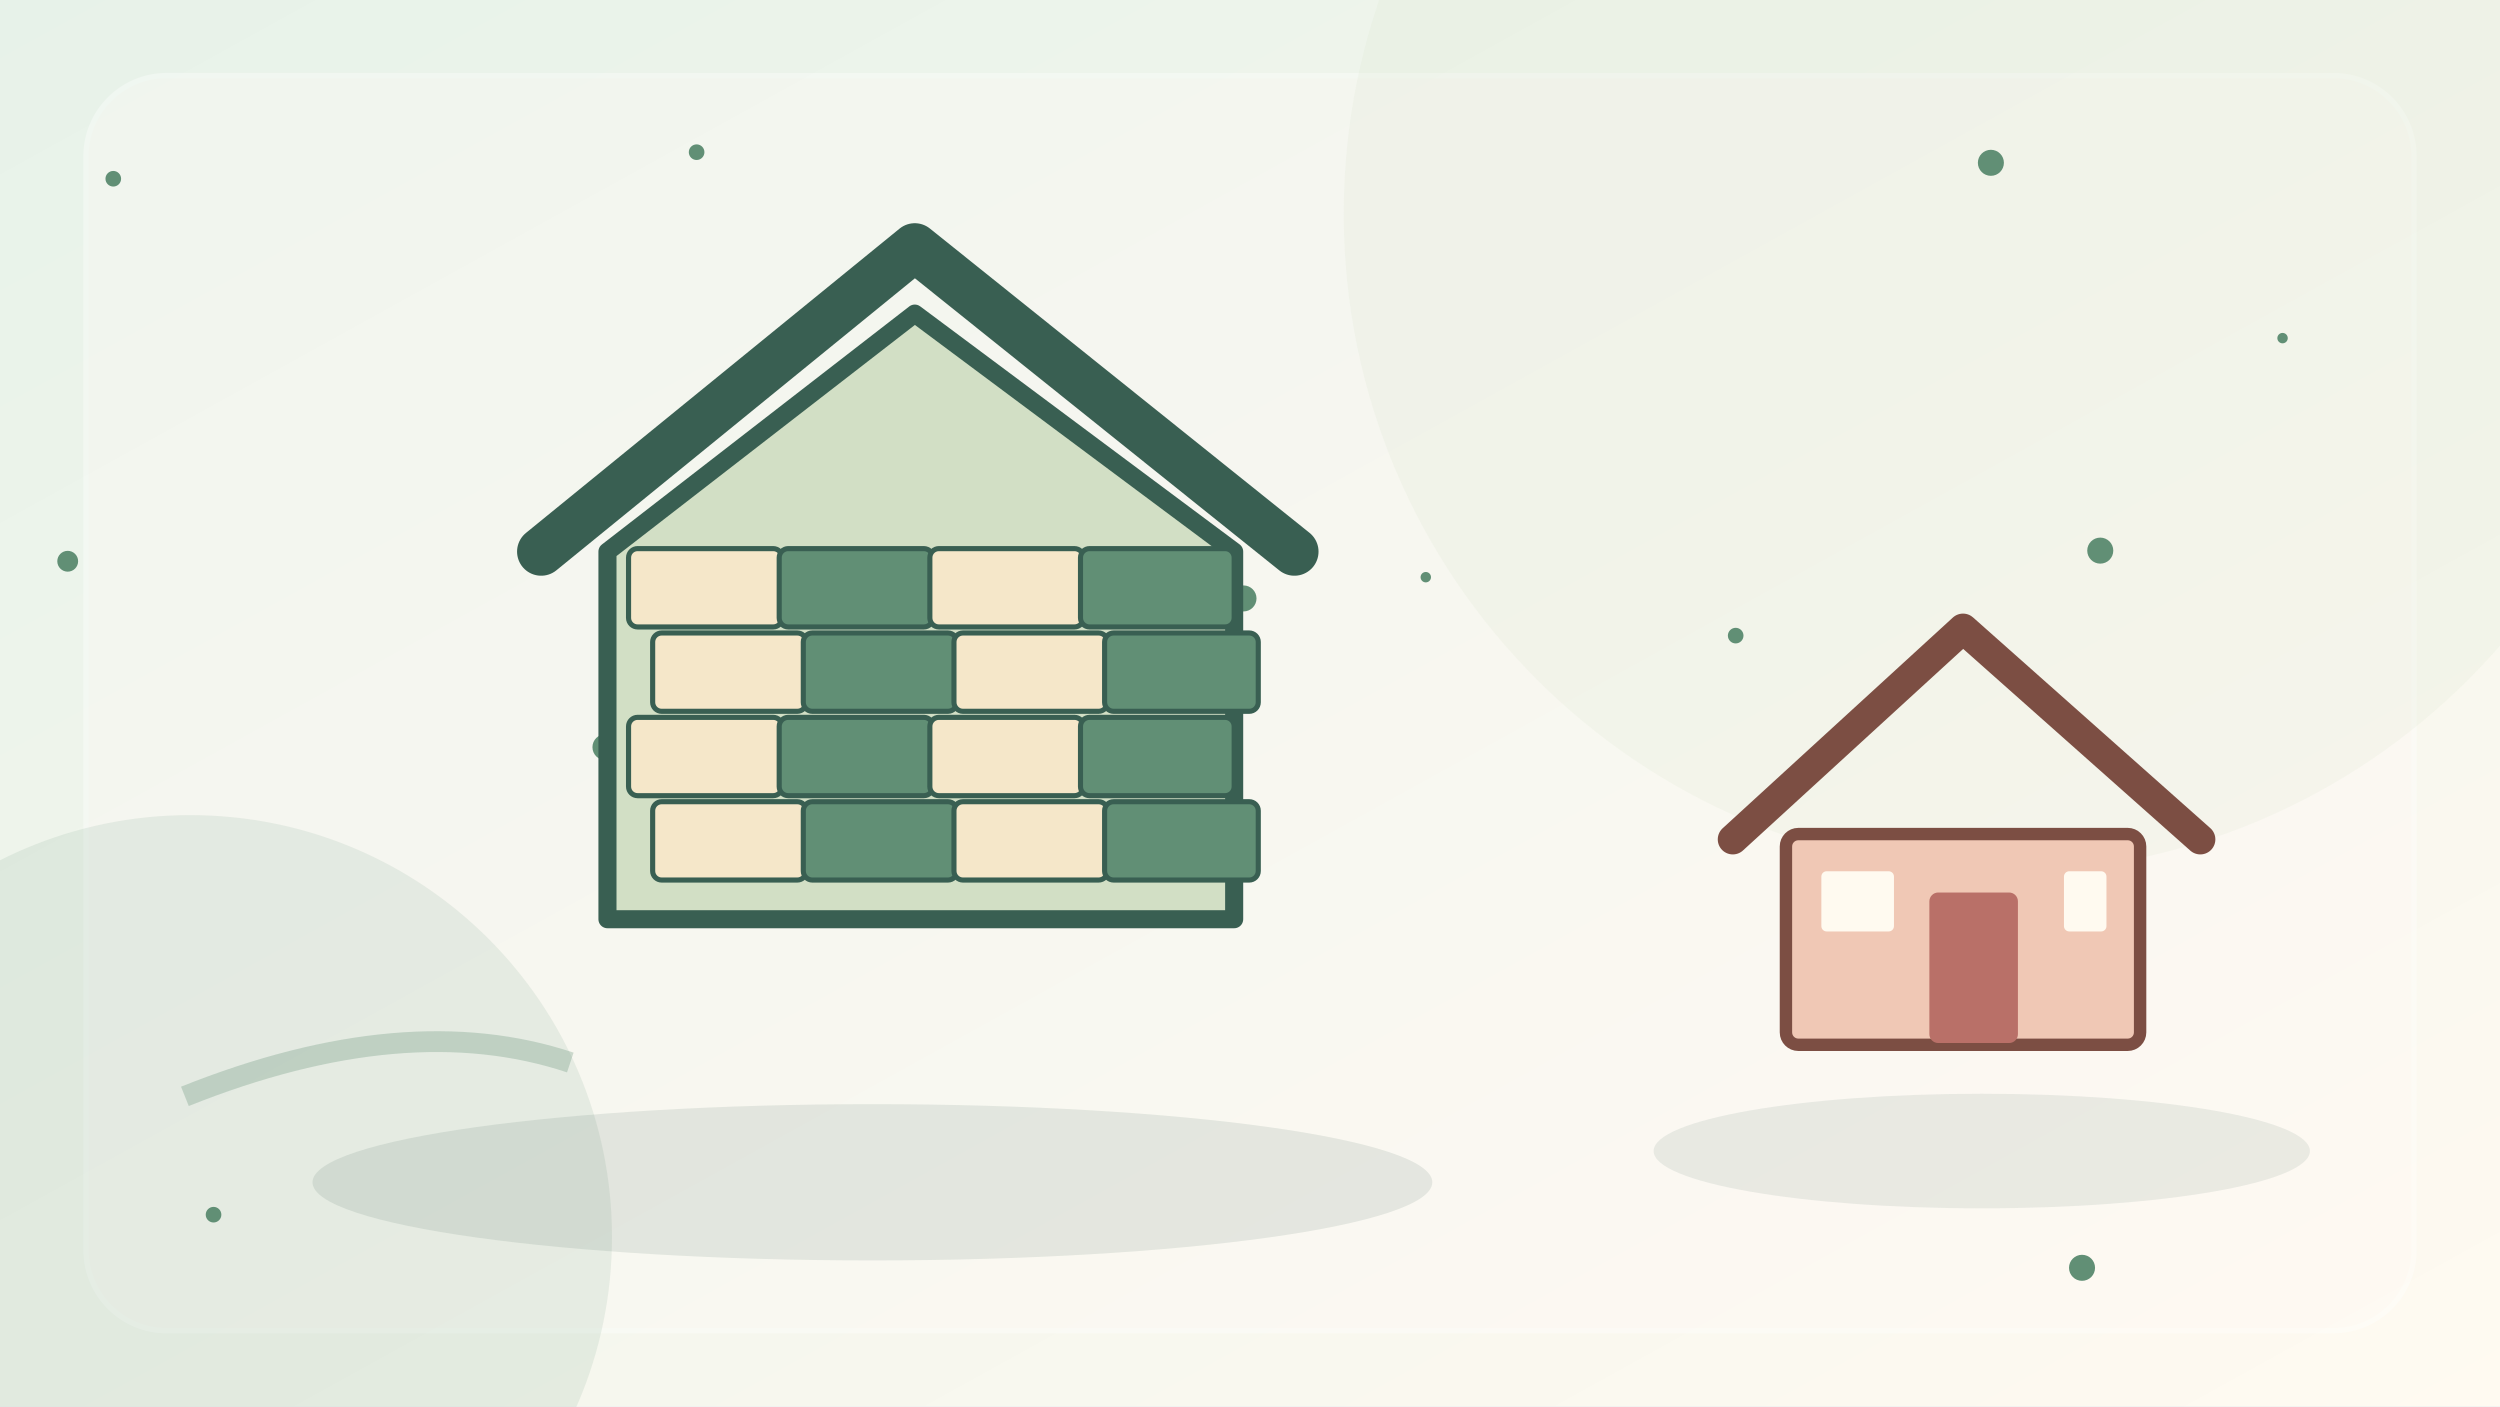
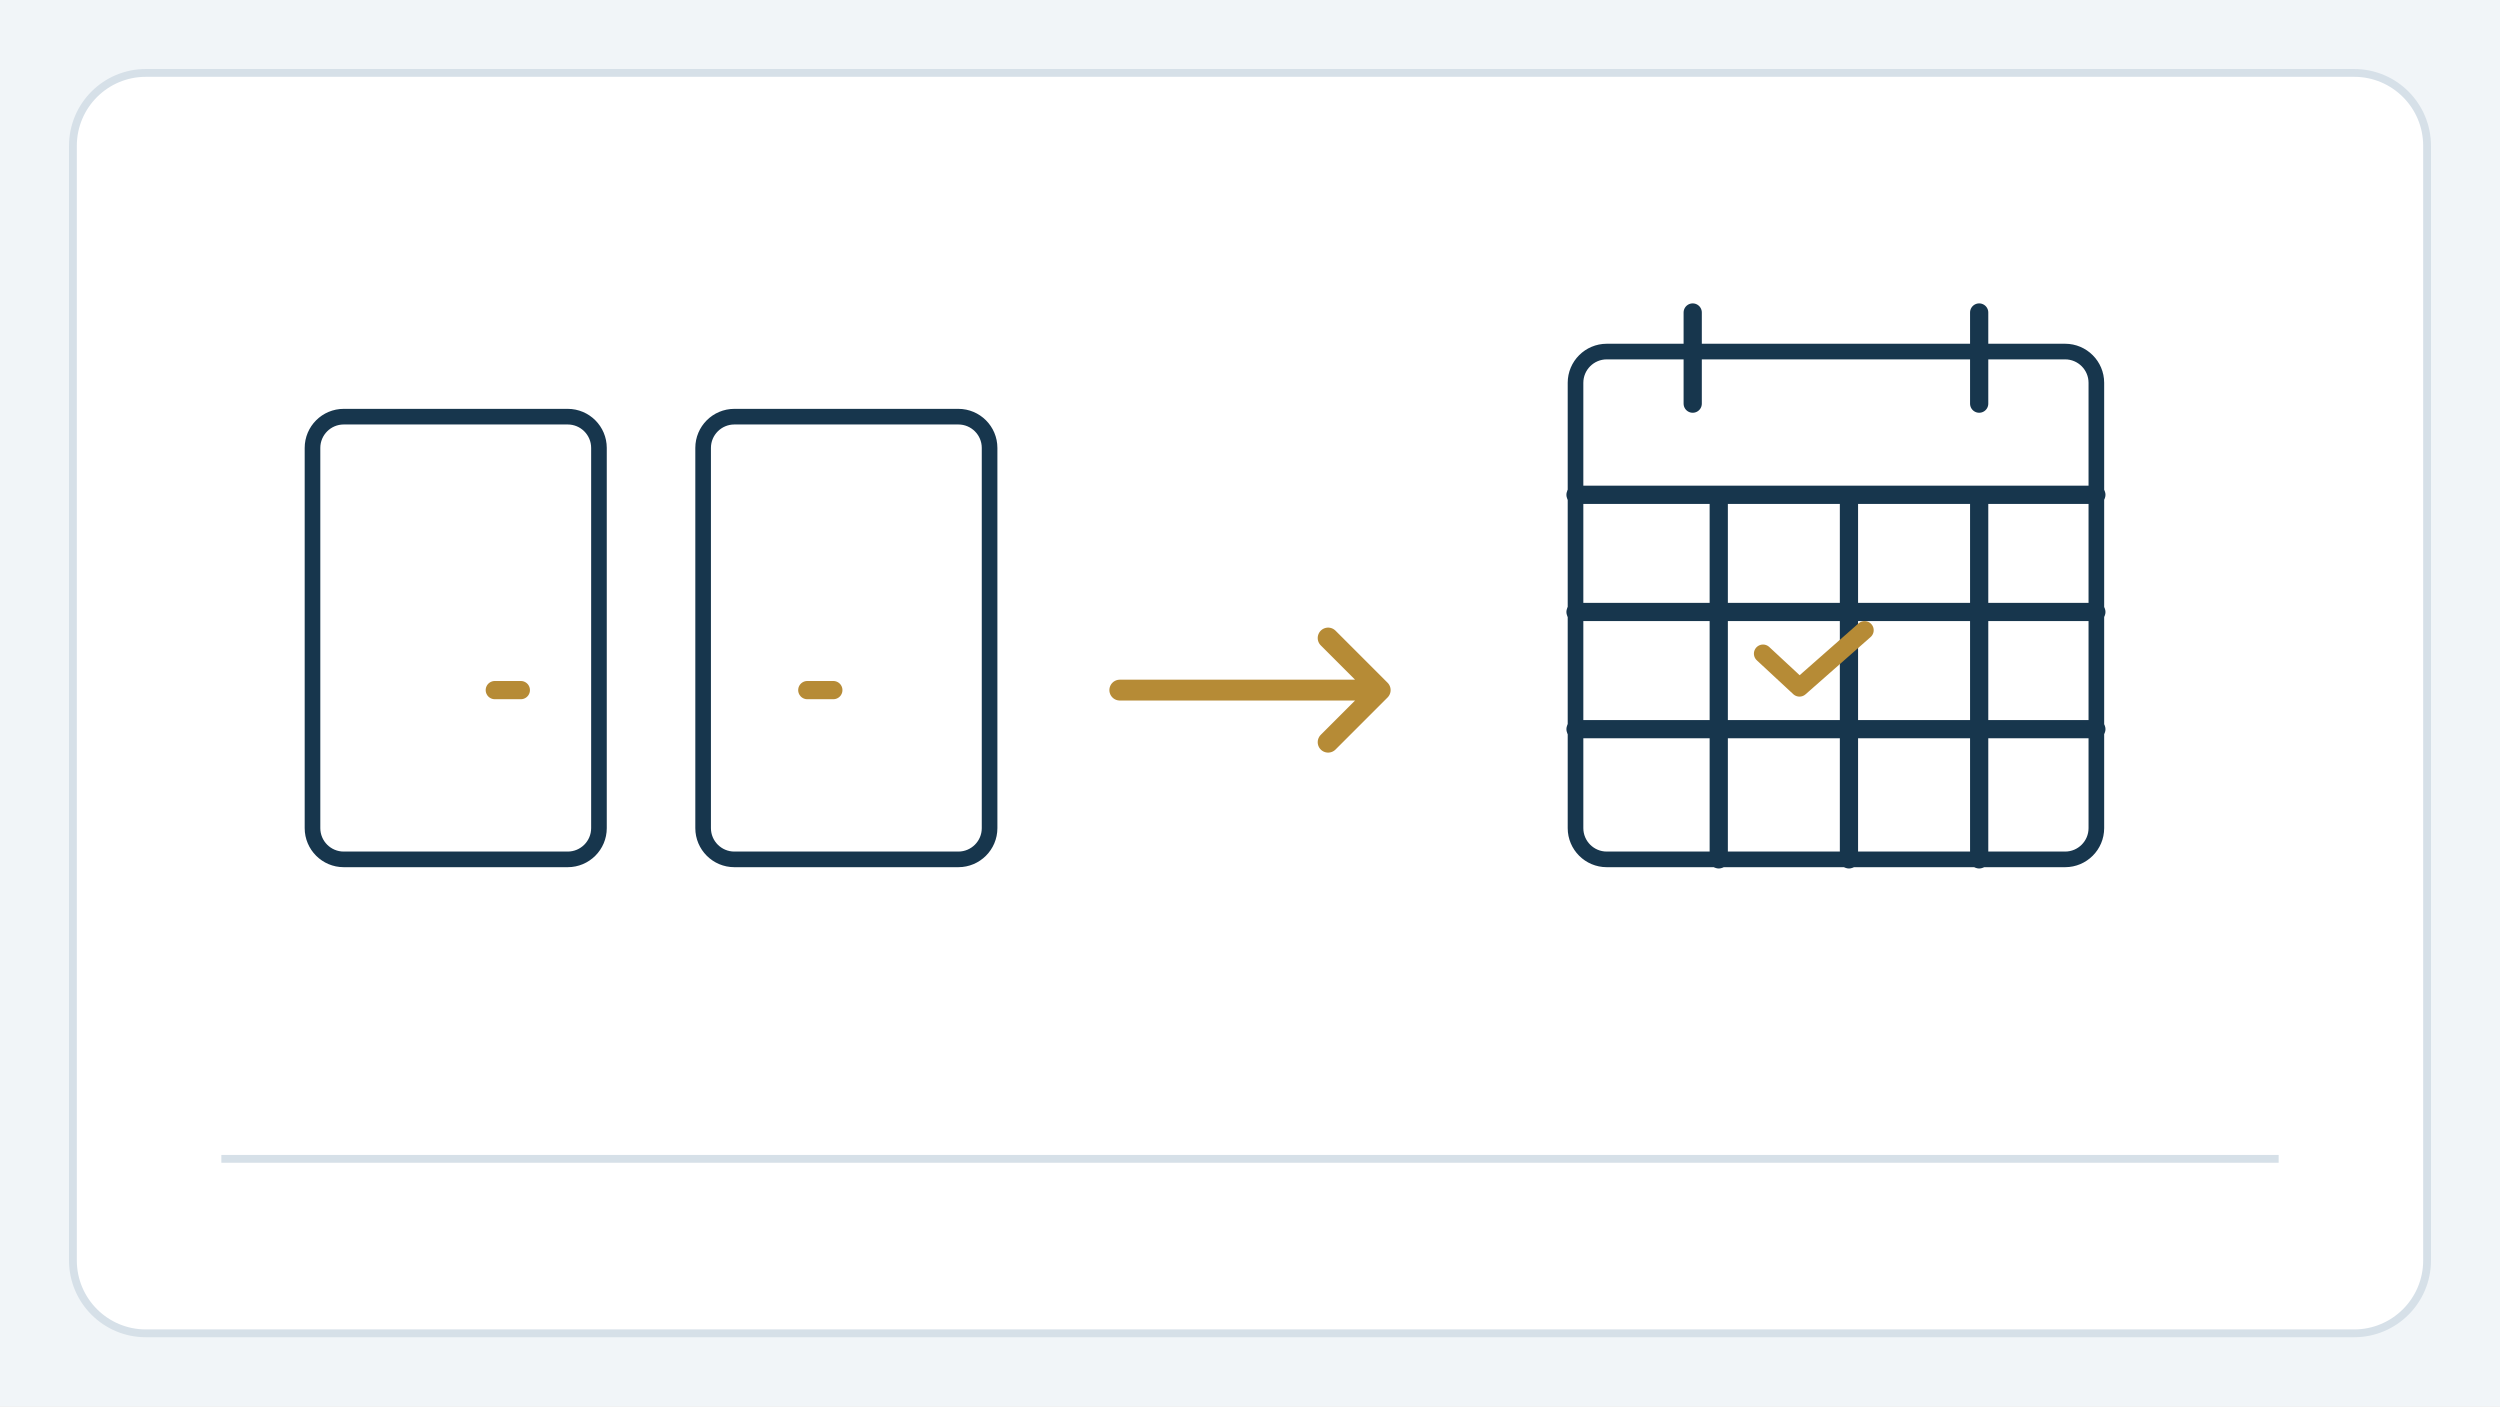
- <svg xmlns="http://www.w3.org/2000/svg" width="960" height="540" viewBox="0 0 960 540" role="img" aria-label="Autorska ilustracja: Pojemność hoteliku na osi czasu">
-   <defs>
-     <linearGradient id="background" x1="0" y1="0" x2="1" y2="1">
-       <stop offset="0" stop-color="#e7f2e9" />
-       <stop offset="1" stop-color="#fffaf1" />
-     </linearGradient>
-   </defs>
-   <rect width="960" height="540" fill="url(#background)" />
-   <rect x="33" y="29" width="894" height="482" rx="31" fill="#fffaf7" opacity=".35" stroke="#fff" stroke-width="2" />
-   <circle cx="769" cy="82" r="253" fill="#d2dfc5" opacity=".16" />
-   <circle cx="73" cy="475" r="162" fill="#618f75" opacity=".12" />
-   <circle cx="764.5" cy="62.52" r="5" fill="#618f75" stroke="none" stroke-width="4" />
-   <circle cx="547.5" cy="221.64" r="2" fill="#618f75" stroke="none" stroke-width="4" />
-   <circle cx="82" cy="466.44" r="3" fill="#618f75" stroke="none" stroke-width="4" />
-   <circle cx="477.5" cy="229.8" r="5" fill="#618f75" stroke="none" stroke-width="4" />
-   <circle cx="246.5" cy="299.16" r="4" fill="#618f75" stroke="none" stroke-width="4" />
-   <circle cx="267.5" cy="58.44" r="3" fill="#618f75" stroke="none" stroke-width="4" />
-   <circle cx="799.5" cy="486.84" r="5" fill="#618f75" stroke="none" stroke-width="4" />
-   <circle cx="806.5" cy="211.44" r="5" fill="#618f75" stroke="none" stroke-width="4" />
-   <circle cx="281.5" cy="156.36" r="4" fill="#618f75" stroke="none" stroke-width="4" />
-   <circle cx="232.5" cy="286.92" r="5" fill="#618f75" stroke="none" stroke-width="4" />
-   <circle cx="26" cy="215.52" r="4" fill="#618f75" stroke="none" stroke-width="4" />
-   <circle cx="666.5" cy="244.08" r="3" fill="#618f75" stroke="none" stroke-width="4" />
-   <circle cx="334" cy="319.56" r="5" fill="#618f75" stroke="none" stroke-width="4" />
-   <circle cx="876.5" cy="129.84" r="2" fill="#618f75" stroke="none" stroke-width="4" />
-   <circle cx="43.5" cy="68.64" r="3" fill="#618f75" stroke="none" stroke-width="4" />
-   <ellipse cx="335" cy="454" rx="215" ry="30" fill="#395f52" opacity=".12" />
-   <ellipse cx="761" cy="442" rx="126" ry="22" fill="#395f52" opacity=".10" />
-   <g transform="translate(165 51) scale(1.157)">
-     <path d="M37 139L161 38 287 139" fill="none" stroke="#395f52" stroke-width="16" stroke-linejoin="round" stroke-linecap="round" />
-     <path d="M59 139L161 60 267 139V261H59Z" fill="#d2dfc5" stroke="#395f52" stroke-width="6" stroke-linejoin="round" stroke-linecap="round" />
-     <rect x="66" y="138" width="51" height="26" rx="3" fill="#f5e7c9" stroke="#395f52" stroke-width="1.7" />
-     <rect x="116" y="138" width="51" height="26" rx="3" fill="#618f75" stroke="#395f52" stroke-width="1.7" />
-     <rect x="166" y="138" width="51" height="26" rx="3" fill="#f5e7c9" stroke="#395f52" stroke-width="1.7" />
-     <rect x="216" y="138" width="51" height="26" rx="3" fill="#618f75" stroke="#395f52" stroke-width="1.7" />
-     <rect x="74" y="166" width="51" height="26" rx="3" fill="#f5e7c9" stroke="#395f52" stroke-width="1.7" />
-     <rect x="124" y="166" width="51" height="26" rx="3" fill="#618f75" stroke="#395f52" stroke-width="1.7" />
-     <rect x="174" y="166" width="51" height="26" rx="3" fill="#f5e7c9" stroke="#395f52" stroke-width="1.7" />
-     <rect x="224" y="166" width="51" height="26" rx="3" fill="#618f75" stroke="#395f52" stroke-width="1.7" />
-     <rect x="66" y="194" width="51" height="26" rx="3" fill="#f5e7c9" stroke="#395f52" stroke-width="1.7" />
-     <rect x="116" y="194" width="51" height="26" rx="3" fill="#618f75" stroke="#395f52" stroke-width="1.7" />
-     <rect x="166" y="194" width="51" height="26" rx="3" fill="#f5e7c9" stroke="#395f52" stroke-width="1.7" />
-     <rect x="216" y="194" width="51" height="26" rx="3" fill="#618f75" stroke="#395f52" stroke-width="1.7" />
-     <rect x="74" y="222" width="51" height="26" rx="3" fill="#f5e7c9" stroke="#395f52" stroke-width="1.7" />
-     <rect x="124" y="222" width="51" height="26" rx="3" fill="#618f75" stroke="#395f52" stroke-width="1.7" />
-     <rect x="174" y="222" width="51" height="26" rx="3" fill="#f5e7c9" stroke="#395f52" stroke-width="1.7" />
-     <rect x="224" y="222" width="51" height="26" rx="3" fill="#618f75" stroke="#395f52" stroke-width="1.7" />
+ <svg xmlns="http://www.w3.org/2000/svg" width="960" height="540" viewBox="0 0 960 540" role="img" aria-label="Pojemność hoteliku na osi czasu — pokoje i kalendarz">
+   <rect width="960" height="540" fill="#f1f5f8" />
+   <rect x="28" y="28" width="904" height="484" rx="28" fill="#fff" stroke="#d6e0e8" stroke-width="3" />
+   <g transform="translate(85 85)">
+     <rect x="35" y="75" width="110" height="170" rx="12" fill="#fff" stroke="#17364d" stroke-width="6" />
+     <rect x="185" y="75" width="110" height="170" rx="12" fill="#fff" stroke="#17364d" stroke-width="6" />
+     <path d="M105 180H115 M225 180H235" fill="none" stroke="#b68b36" stroke-width="7" stroke-linecap="round" stroke-linejoin="round" />
  </g>
-   <g transform="translate(645 221) scale(0.680)">
-     <path d="M30 149L160 30 294 149" fill="none" stroke="#7c4e43" stroke-width="17" stroke-linejoin="round" stroke-linecap="round" />
-     <rect x="60" y="146" width="200" height="119" rx="7" fill="#f0c8b5" stroke="#7c4e43" stroke-width="7" />
-     <rect x="141" y="179" width="50" height="85" rx="5" fill="#b97068" stroke="none" stroke-width="4" />
-     <rect x="80" y="167" width="41" height="34" rx="3" fill="#fffaf0" stroke="none" stroke-width="4" />
-     <rect x="217" y="167" width="24" height="34" rx="3" fill="#fffaf0" stroke="none" stroke-width="4" />
+   <g transform="translate(545 85)">
+     <rect x="60" y="50" width="200" height="195" rx="12" fill="#fff" stroke="#17364d" stroke-width="6" />
+     <path d="M60 105H260 M115 105V245 M165 105V245 M215 105V245 M60 150H260 M60 195H260 M105 35V70 M215 35V70" fill="none" stroke="#17364d" stroke-width="7" stroke-linecap="round" stroke-linejoin="round" />
+     <path d="M132 166L146 179L171 157" fill="none" stroke="#b68b36" stroke-width="7" stroke-linecap="round" stroke-linejoin="round" />
  </g>
-   <path d="M71 421q85-34 148-13" fill="none" stroke="#618f75" opacity=".29" stroke-width="8" />
+   <path d="M430 265H530 M510 245L530 265L510 285" fill="none" stroke="#b68b36" stroke-width="8" stroke-linecap="round" stroke-linejoin="round" />
+   <path d="M85 445H875" fill="none" stroke="#d6e0e8" stroke-width="3" />
</svg>
